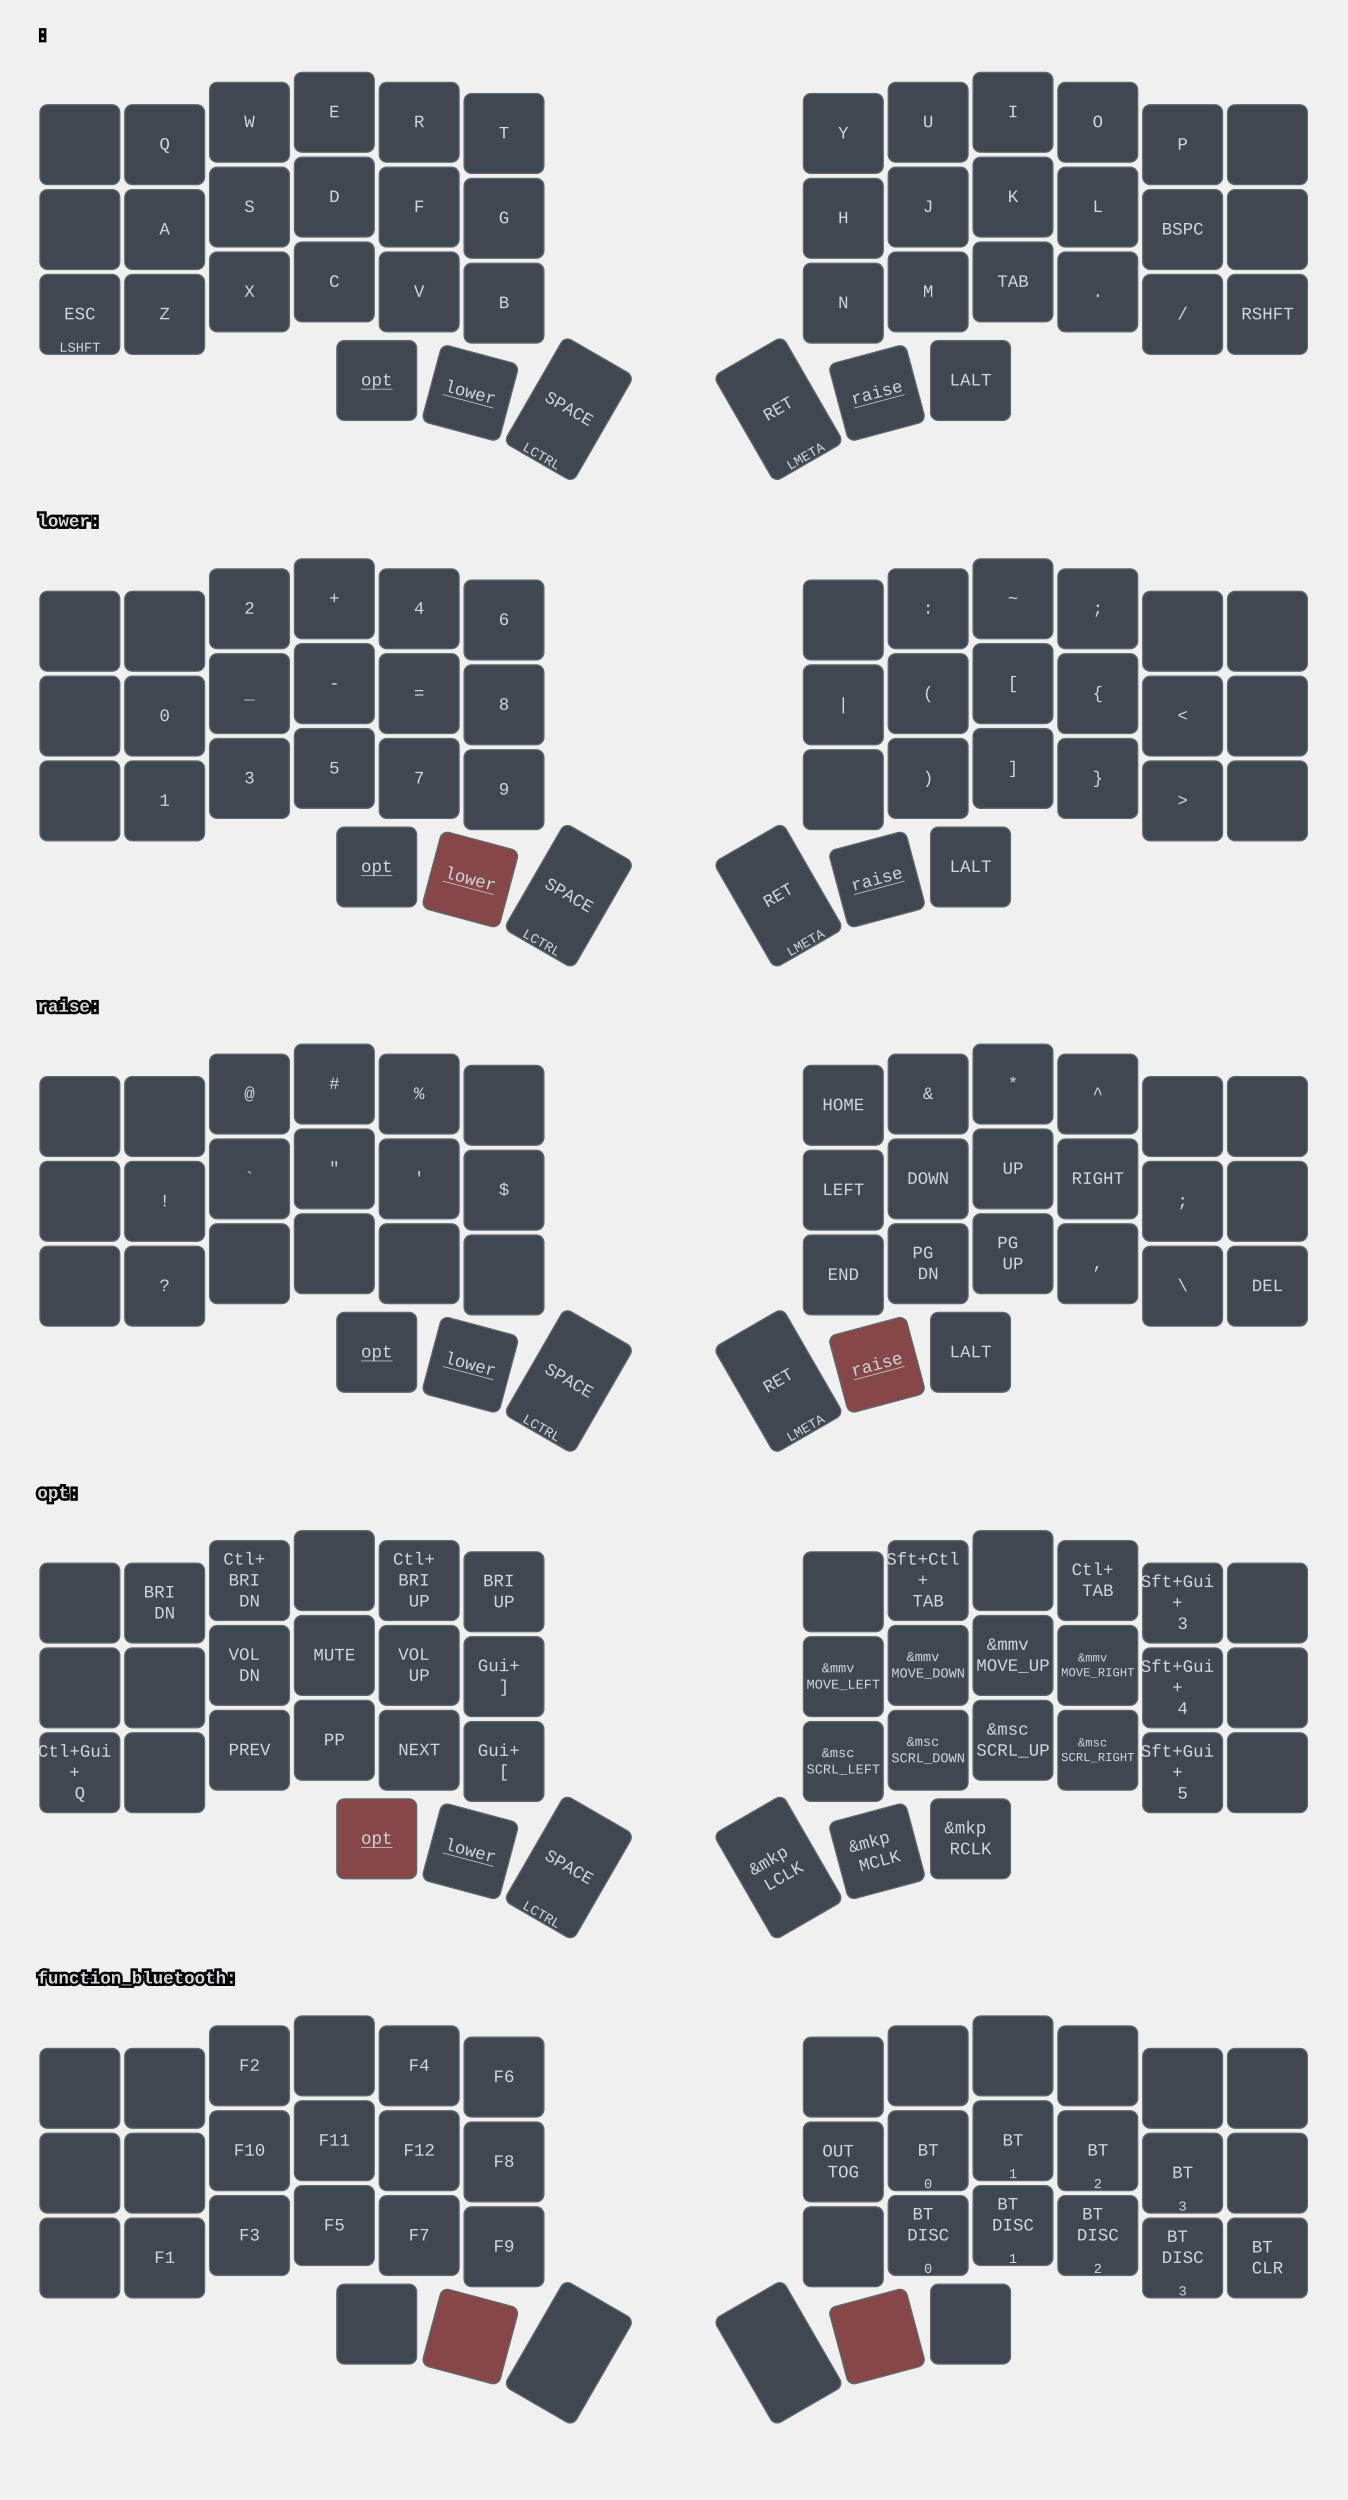
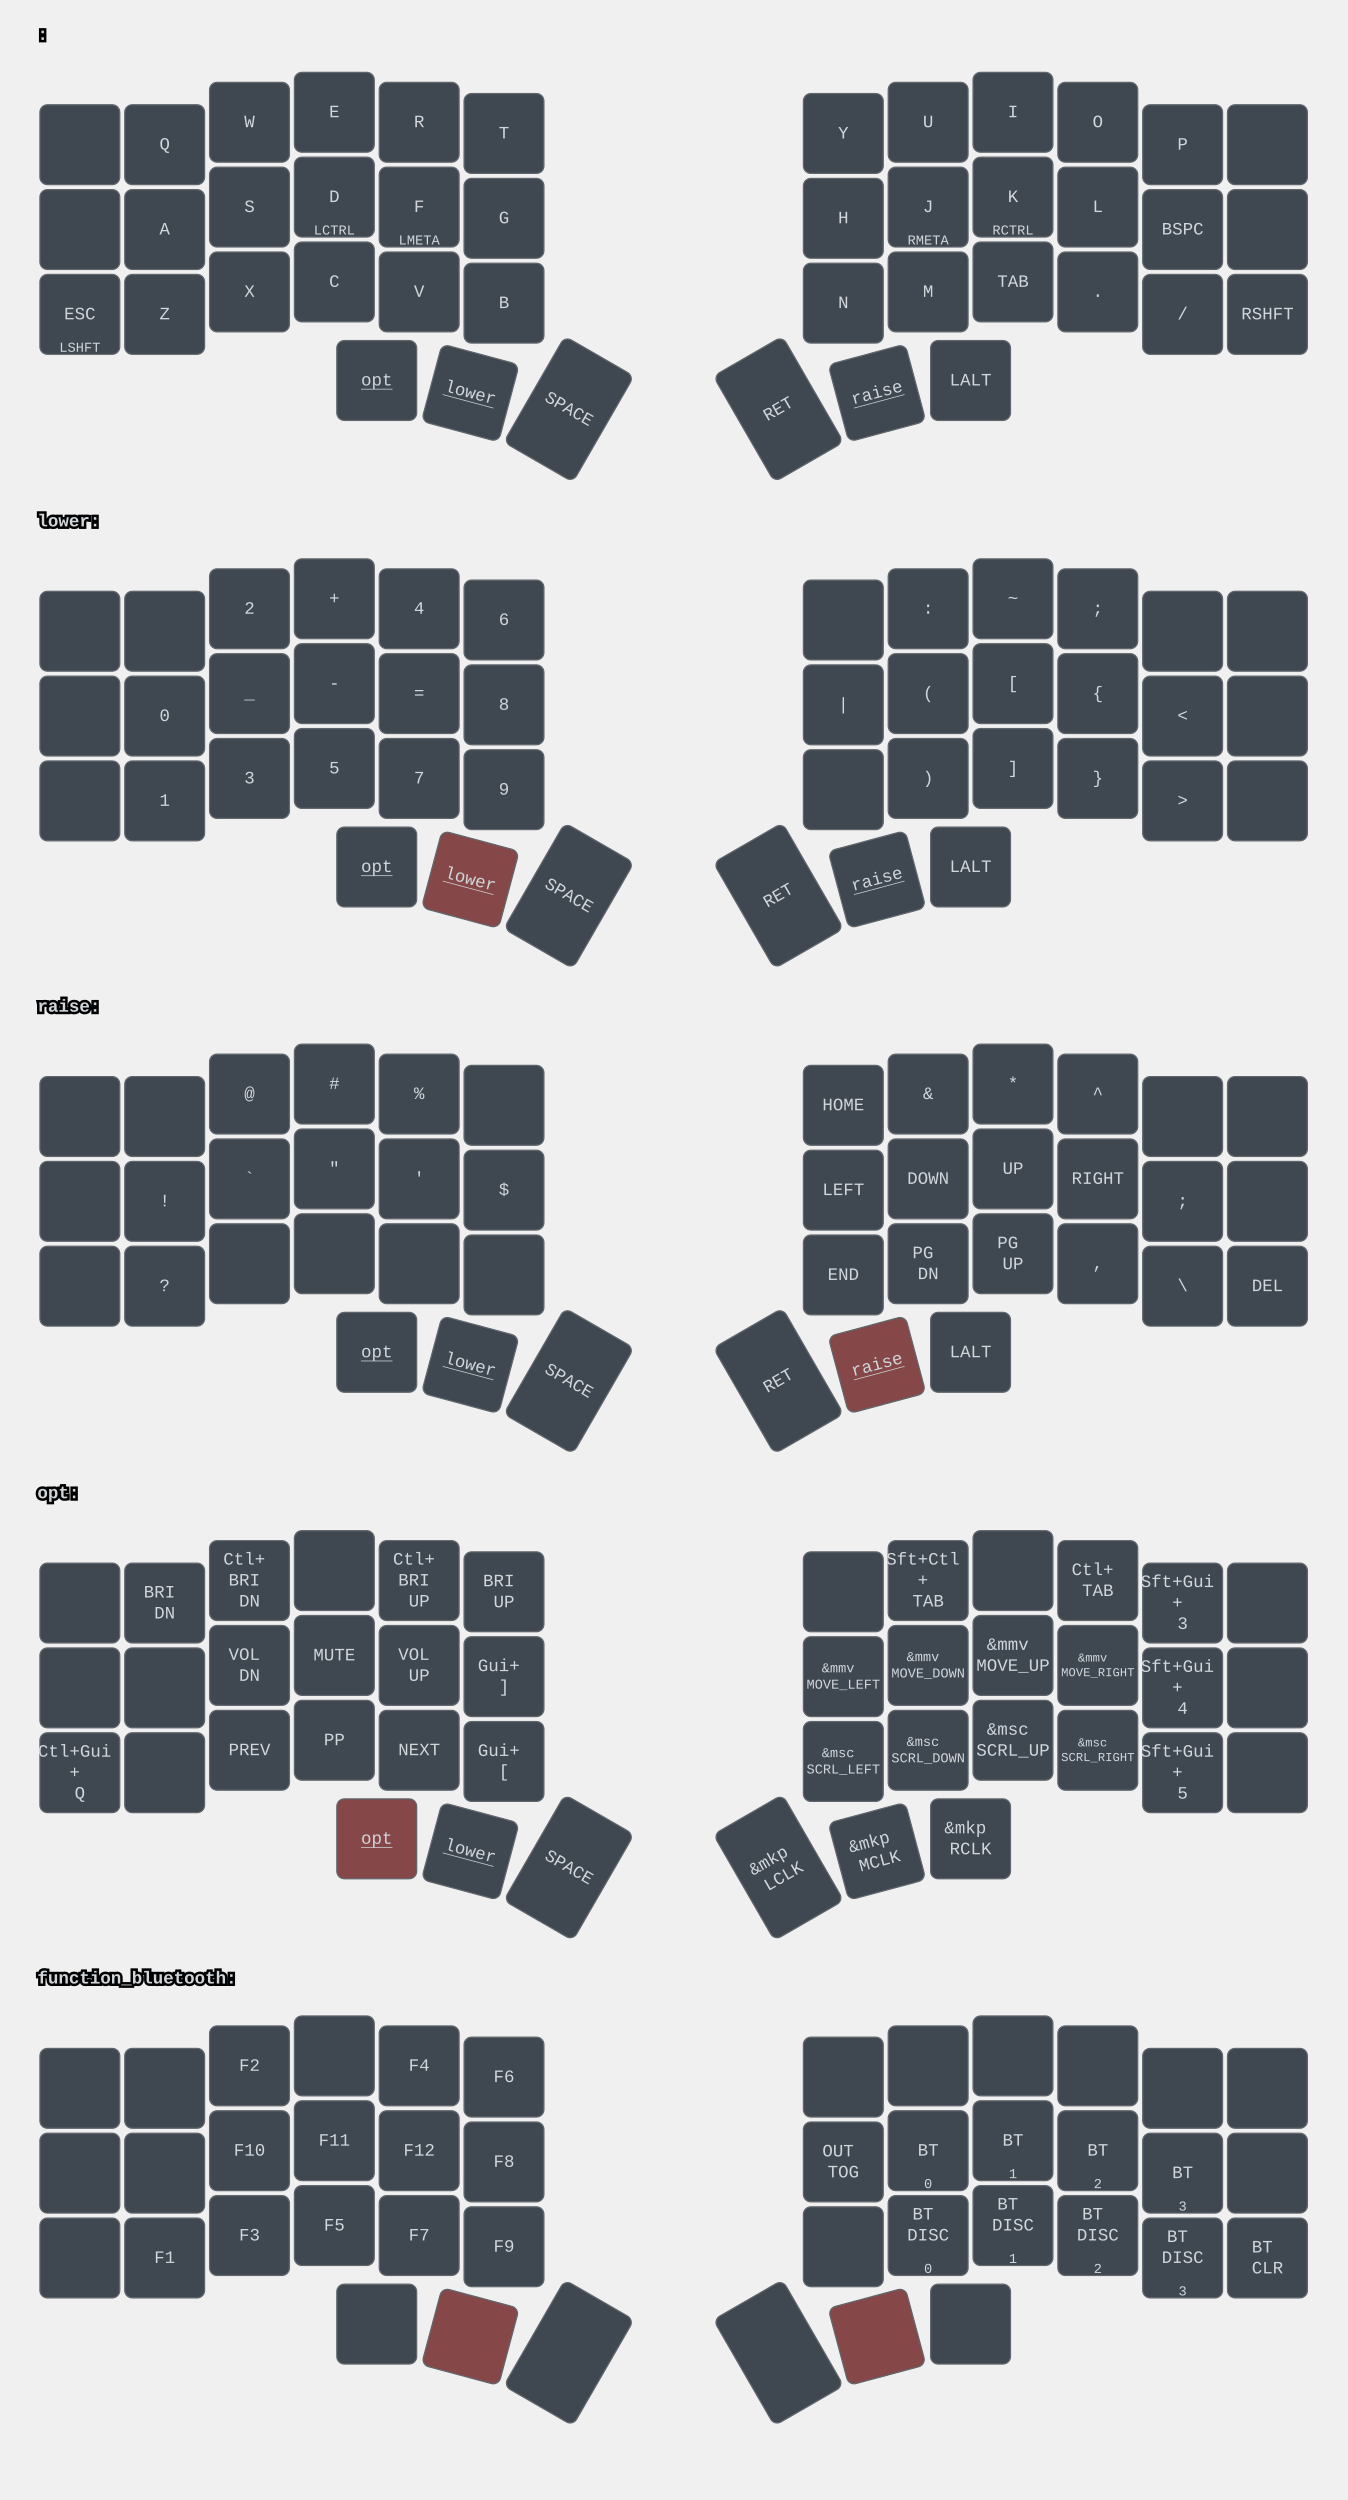
<svg xmlns="http://www.w3.org/2000/svg" width="1080" height="2004" viewBox="0 0 1080 2004" class="keymap">
  <style>/* inherit to force styles through use tags */
svg path {
    fill: inherit;
}

/* font and background color specifications */
svg.keymap {
    font-family: SFMono-Regular,Consolas,Liberation Mono,Menlo,monospace;
    font-size: 14px;
    font-kerning: normal;
    text-rendering: optimizeLegibility;
    fill: #24292e;
}

/* default key styling */
rect.key {
    fill: #f6f8fa;
}

rect.key, rect.combo {
    stroke: #c9cccf;
    stroke-width: 1;
}

/* default key side styling, only used is draw_key_sides is set */
rect.side {
    filter: brightness(90%);
}

/* color accent for combo boxes */
rect.combo, rect.combo-separate {
    fill: #cdf;
}

/* color accent for held keys */
rect.held, rect.combo.held {
    fill: #fdd;
}

/* color accent for ghost (optional) keys */
rect.ghost, rect.combo.ghost {
    stroke-dasharray: 4, 4;
    stroke-width: 2;
}

text {
    text-anchor: middle;
    dominant-baseline: middle;
}

/* styling for layer labels */
text.label {
    font-weight: bold;
    text-anchor: start;
    stroke: white;
    stroke-width: 4;
    paint-order: stroke;
}

/* styling for optional footer */
text.footer {
    text-anchor: end;
    dominant-baseline: auto;
    stroke: white;
    stroke-width: 4;
    paint-order: stroke;
}

/* styling for combo tap, and key non-tap label text */
text.combo, text.hold, text.shifted, text.left, text.right {
    font-size: 11px;
}

text.hold {
    text-anchor: middle;
    dominant-baseline: auto;
}

text.shifted {
    text-anchor: middle;
    dominant-baseline: hanging;
}

text.left {
    text-anchor: start;
}

text.right {
    text-anchor: end;
}

text.layer-activator {
    text-decoration: underline;
}

/* styling for hold/shifted label text in combo box */
text.combo.hold, text.combo.shifted, text.combo.left, text.combo.right {
    font-size: 8px;
}

/* lighter symbol for transparent keys */
text.trans {
    fill: #7b7e81;
}

/* styling for combo dendrons */
path.combo {
    stroke-width: 1;
    stroke: gray;
    fill: none;
}

/* Start Tabler Icons Cleanup */
/* cannot use height/width with glyphs */
.icon-tabler &gt; path {
    fill: inherit;
    stroke: inherit;
    stroke-width: 2;
}
/* hide tabler's default box */
.icon-tabler &gt; path[stroke="none"][fill="none"] {
    visibility: hidden;
}
/* End Tabler Icons Cleanup */

svg.keymap { fill: #d1d6db; }
rect.key { fill: #3f4750; }
rect.key, rect.combo { stroke: #60666c; }
rect.combo, rect.combo-separate { fill: #1f3d7a; }
rect.held, rect.combo.held { fill: #854747; }
text.label, text.footer { stroke: black; }
text.trans { fill: #7e8184; }
path.combo { stroke: #7f7f7f; }
</style>
  <g transform="translate(30, 0)" class="layer- ">
    <text x="0" y="28" class="label" id="x_x"> :</text>
    <g transform="translate(0, 56)">
      <g transform="translate(34, 60)" class="key keypos-0">
        <rect rx="6" ry="6" x="-32" y="-32" width="64" height="64" class="key" />
      </g>
      <g transform="translate(102, 60)" class="key keypos-1">
        <rect rx="6" ry="6" x="-32" y="-32" width="64" height="64" class="key" />
        <text x="0" y="0" class="key tap">Q</text>
      </g>
      <g transform="translate(170, 42)" class="key keypos-2">
        <rect rx="6" ry="6" x="-32" y="-32" width="64" height="64" class="key" />
        <text x="0" y="0" class="key tap">W</text>
      </g>
      <g transform="translate(238, 34)" class="key keypos-3">
        <rect rx="6" ry="6" x="-32" y="-32" width="64" height="64" class="key" />
        <text x="0" y="0" class="key tap">E</text>
      </g>
      <g transform="translate(306, 42)" class="key keypos-4">
        <rect rx="6" ry="6" x="-32" y="-32" width="64" height="64" class="key" />
        <text x="0" y="0" class="key tap">R</text>
      </g>
      <g transform="translate(374, 51)" class="key keypos-5">
        <rect rx="6" ry="6" x="-32" y="-32" width="64" height="64" class="key" />
        <text x="0" y="0" class="key tap">T</text>
      </g>
      <g transform="translate(646, 51)" class="key keypos-6">
        <rect rx="6" ry="6" x="-32" y="-32" width="64" height="64" class="key" />
        <text x="0" y="0" class="key tap">Y</text>
      </g>
      <g transform="translate(714, 42)" class="key keypos-7">
        <rect rx="6" ry="6" x="-32" y="-32" width="64" height="64" class="key" />
        <text x="0" y="0" class="key tap">U</text>
      </g>
      <g transform="translate(782, 34)" class="key keypos-8">
        <rect rx="6" ry="6" x="-32" y="-32" width="64" height="64" class="key" />
        <text x="0" y="0" class="key tap">I</text>
      </g>
      <g transform="translate(850, 42)" class="key keypos-9">
        <rect rx="6" ry="6" x="-32" y="-32" width="64" height="64" class="key" />
        <text x="0" y="0" class="key tap">O</text>
      </g>
      <g transform="translate(918, 60)" class="key keypos-10">
        <rect rx="6" ry="6" x="-32" y="-32" width="64" height="64" class="key" />
        <text x="0" y="0" class="key tap">P</text>
      </g>
      <g transform="translate(986, 60)" class="key keypos-11">
        <rect rx="6" ry="6" x="-32" y="-32" width="64" height="64" class="key" />
      </g>
      <g transform="translate(34, 128)" class="key keypos-12">
        <rect rx="6" ry="6" x="-32" y="-32" width="64" height="64" class="key" />
      </g>
      <g transform="translate(102, 128)" class="key keypos-13">
        <rect rx="6" ry="6" x="-32" y="-32" width="64" height="64" class="key" />
        <text x="0" y="0" class="key tap">A</text>
      </g>
      <g transform="translate(170, 110)" class="key keypos-14">
        <rect rx="6" ry="6" x="-32" y="-32" width="64" height="64" class="key" />
        <text x="0" y="0" class="key tap">S</text>
      </g>
      <g transform="translate(238, 102)" class="key keypos-15">
        <rect rx="6" ry="6" x="-32" y="-32" width="64" height="64" class="key" />
        <text x="0" y="0" class="key tap">D</text>
+         <text x="0" y="30" class="key hold">LCTRL</text>
      </g>
      <g transform="translate(306, 110)" class="key keypos-16">
        <rect rx="6" ry="6" x="-32" y="-32" width="64" height="64" class="key" />
        <text x="0" y="0" class="key tap">F</text>
+         <text x="0" y="30" class="key hold">LMETA</text>
      </g>
      <g transform="translate(374, 119)" class="key keypos-17">
        <rect rx="6" ry="6" x="-32" y="-32" width="64" height="64" class="key" />
        <text x="0" y="0" class="key tap">G</text>
      </g>
      <g transform="translate(646, 119)" class="key keypos-18">
        <rect rx="6" ry="6" x="-32" y="-32" width="64" height="64" class="key" />
        <text x="0" y="0" class="key tap">H</text>
      </g>
      <g transform="translate(714, 110)" class="key keypos-19">
        <rect rx="6" ry="6" x="-32" y="-32" width="64" height="64" class="key" />
        <text x="0" y="0" class="key tap">J</text>
+         <text x="0" y="30" class="key hold">RMETA</text>
      </g>
      <g transform="translate(782, 102)" class="key keypos-20">
        <rect rx="6" ry="6" x="-32" y="-32" width="64" height="64" class="key" />
        <text x="0" y="0" class="key tap">K</text>
+         <text x="0" y="30" class="key hold">RCTRL</text>
      </g>
      <g transform="translate(850, 110)" class="key keypos-21">
        <rect rx="6" ry="6" x="-32" y="-32" width="64" height="64" class="key" />
        <text x="0" y="0" class="key tap">L</text>
      </g>
      <g transform="translate(918, 128)" class="key keypos-22">
        <rect rx="6" ry="6" x="-32" y="-32" width="64" height="64" class="key" />
        <text x="0" y="0" class="key tap">BSPC</text>
      </g>
      <g transform="translate(986, 128)" class="key keypos-23">
        <rect rx="6" ry="6" x="-32" y="-32" width="64" height="64" class="key" />
      </g>
      <g transform="translate(34, 196)" class="key keypos-24">
        <rect rx="6" ry="6" x="-32" y="-32" width="64" height="64" class="key" />
        <text x="0" y="0" class="key tap">ESC</text>
        <text x="0" y="30" class="key hold">LSHFT</text>
      </g>
      <g transform="translate(102, 196)" class="key keypos-25">
        <rect rx="6" ry="6" x="-32" y="-32" width="64" height="64" class="key" />
        <text x="0" y="0" class="key tap">Z</text>
      </g>
      <g transform="translate(170, 178)" class="key keypos-26">
        <rect rx="6" ry="6" x="-32" y="-32" width="64" height="64" class="key" />
        <text x="0" y="0" class="key tap">X</text>
      </g>
      <g transform="translate(238, 170)" class="key keypos-27">
        <rect rx="6" ry="6" x="-32" y="-32" width="64" height="64" class="key" />
        <text x="0" y="0" class="key tap">C</text>
      </g>
      <g transform="translate(306, 178)" class="key keypos-28">
        <rect rx="6" ry="6" x="-32" y="-32" width="64" height="64" class="key" />
        <text x="0" y="0" class="key tap">V</text>
      </g>
      <g transform="translate(374, 187)" class="key keypos-29">
        <rect rx="6" ry="6" x="-32" y="-32" width="64" height="64" class="key" />
        <text x="0" y="0" class="key tap">B</text>
      </g>
      <g transform="translate(646, 187)" class="key keypos-30">
        <rect rx="6" ry="6" x="-32" y="-32" width="64" height="64" class="key" />
        <text x="0" y="0" class="key tap">N</text>
      </g>
      <g transform="translate(714, 178)" class="key keypos-31">
        <rect rx="6" ry="6" x="-32" y="-32" width="64" height="64" class="key" />
        <text x="0" y="0" class="key tap">M</text>
      </g>
      <g transform="translate(782, 170)" class="key keypos-32">
        <rect rx="6" ry="6" x="-32" y="-32" width="64" height="64" class="key" />
        <text x="0" y="0" class="key tap">TAB</text>
      </g>
      <g transform="translate(850, 178)" class="key keypos-33">
        <rect rx="6" ry="6" x="-32" y="-32" width="64" height="64" class="key" />
        <text x="0" y="0" class="key tap">.</text>
      </g>
      <g transform="translate(918, 196)" class="key keypos-34">
        <rect rx="6" ry="6" x="-32" y="-32" width="64" height="64" class="key" />
        <text x="0" y="0" class="key tap">/</text>
      </g>
      <g transform="translate(986, 196)" class="key keypos-35">
        <rect rx="6" ry="6" x="-32" y="-32" width="64" height="64" class="key" />
        <text x="0" y="0" class="key tap">RSHFT</text>
      </g>
      <g transform="translate(272, 249)" class="key keypos-36">
        <rect rx="6" ry="6" x="-32" y="-32" width="64" height="64" class="key" />
        <a href="#opt">
          <text x="0" y="0" class="key tap layer-activator">opt</text>
        </a>
      </g>
      <g transform="translate(347, 259) rotate(15.0)" class="key keypos-37">
        <rect rx="6" ry="6" x="-32" y="-32" width="64" height="64" class="key" />
        <a href="#lower">
          <text x="0" y="0" class="key tap layer-activator">lower</text>
        </a>
      </g>
      <g transform="translate(426, 272) rotate(30.0)" class="key keypos-38">
        <rect rx="6" ry="6" x="-32" y="-49" width="64" height="98" class="key" />
        <text x="0" y="0" class="key tap">SPACE</text>
-         <text x="0" y="47" class="key hold">LCTRL</text>
      </g>
      <g transform="translate(594, 272) rotate(-30.0)" class="key keypos-39">
        <rect rx="6" ry="6" x="-32" y="-49" width="64" height="98" class="key" />
        <text x="0" y="0" class="key tap">RET</text>
-         <text x="0" y="47" class="key hold">LMETA</text>
      </g>
      <g transform="translate(673, 259) rotate(-15.0)" class="key keypos-40">
        <rect rx="6" ry="6" x="-32" y="-32" width="64" height="64" class="key" />
        <a href="#raise">
          <text x="0" y="0" class="key tap layer-activator">raise</text>
        </a>
      </g>
      <g transform="translate(748, 249)" class="key keypos-41">
        <rect rx="6" ry="6" x="-32" y="-32" width="64" height="64" class="key" />
        <text x="0" y="0" class="key tap">LALT</text>
      </g>
    </g>
  </g>
  <g transform="translate(30, 390)" class="layer-lower">
    <text x="0" y="28" class="label" id="lower">lower:</text>
    <g transform="translate(0, 56)">
      <g transform="translate(34, 60)" class="key keypos-0">
        <rect rx="6" ry="6" x="-32" y="-32" width="64" height="64" class="key" />
      </g>
      <g transform="translate(102, 60)" class="key keypos-1">
        <rect rx="6" ry="6" x="-32" y="-32" width="64" height="64" class="key" />
      </g>
      <g transform="translate(170, 42)" class="key keypos-2">
        <rect rx="6" ry="6" x="-32" y="-32" width="64" height="64" class="key" />
        <text x="0" y="0" class="key tap">2</text>
      </g>
      <g transform="translate(238, 34)" class="key keypos-3">
        <rect rx="6" ry="6" x="-32" y="-32" width="64" height="64" class="key" />
        <text x="0" y="0" class="key tap">+</text>
      </g>
      <g transform="translate(306, 42)" class="key keypos-4">
        <rect rx="6" ry="6" x="-32" y="-32" width="64" height="64" class="key" />
        <text x="0" y="0" class="key tap">4</text>
      </g>
      <g transform="translate(374, 51)" class="key keypos-5">
        <rect rx="6" ry="6" x="-32" y="-32" width="64" height="64" class="key" />
        <text x="0" y="0" class="key tap">6</text>
      </g>
      <g transform="translate(646, 51)" class="key keypos-6">
        <rect rx="6" ry="6" x="-32" y="-32" width="64" height="64" class="key" />
      </g>
      <g transform="translate(714, 42)" class="key keypos-7">
        <rect rx="6" ry="6" x="-32" y="-32" width="64" height="64" class="key" />
        <text x="0" y="0" class="key tap">:</text>
      </g>
      <g transform="translate(782, 34)" class="key keypos-8">
        <rect rx="6" ry="6" x="-32" y="-32" width="64" height="64" class="key" />
        <text x="0" y="0" class="key tap">~</text>
      </g>
      <g transform="translate(850, 42)" class="key keypos-9">
        <rect rx="6" ry="6" x="-32" y="-32" width="64" height="64" class="key" />
        <text x="0" y="0" class="key tap">;</text>
      </g>
      <g transform="translate(918, 60)" class="key keypos-10">
        <rect rx="6" ry="6" x="-32" y="-32" width="64" height="64" class="key" />
      </g>
      <g transform="translate(986, 60)" class="key keypos-11">
        <rect rx="6" ry="6" x="-32" y="-32" width="64" height="64" class="key" />
      </g>
      <g transform="translate(34, 128)" class="key keypos-12">
        <rect rx="6" ry="6" x="-32" y="-32" width="64" height="64" class="key" />
      </g>
      <g transform="translate(102, 128)" class="key keypos-13">
        <rect rx="6" ry="6" x="-32" y="-32" width="64" height="64" class="key" />
        <text x="0" y="0" class="key tap">0</text>
      </g>
      <g transform="translate(170, 110)" class="key keypos-14">
        <rect rx="6" ry="6" x="-32" y="-32" width="64" height="64" class="key" />
        <text x="0" y="0" class="key tap">_</text>
      </g>
      <g transform="translate(238, 102)" class="key keypos-15">
        <rect rx="6" ry="6" x="-32" y="-32" width="64" height="64" class="key" />
        <text x="0" y="0" class="key tap">-</text>
      </g>
      <g transform="translate(306, 110)" class="key keypos-16">
        <rect rx="6" ry="6" x="-32" y="-32" width="64" height="64" class="key" />
        <text x="0" y="0" class="key tap">=</text>
      </g>
      <g transform="translate(374, 119)" class="key keypos-17">
        <rect rx="6" ry="6" x="-32" y="-32" width="64" height="64" class="key" />
        <text x="0" y="0" class="key tap">8</text>
      </g>
      <g transform="translate(646, 119)" class="key keypos-18">
        <rect rx="6" ry="6" x="-32" y="-32" width="64" height="64" class="key" />
        <text x="0" y="0" class="key tap">|</text>
      </g>
      <g transform="translate(714, 110)" class="key keypos-19">
        <rect rx="6" ry="6" x="-32" y="-32" width="64" height="64" class="key" />
        <text x="0" y="0" class="key tap">(</text>
      </g>
      <g transform="translate(782, 102)" class="key keypos-20">
        <rect rx="6" ry="6" x="-32" y="-32" width="64" height="64" class="key" />
        <text x="0" y="0" class="key tap">[</text>
      </g>
      <g transform="translate(850, 110)" class="key keypos-21">
        <rect rx="6" ry="6" x="-32" y="-32" width="64" height="64" class="key" />
        <text x="0" y="0" class="key tap">{</text>
      </g>
      <g transform="translate(918, 128)" class="key keypos-22">
        <rect rx="6" ry="6" x="-32" y="-32" width="64" height="64" class="key" />
        <text x="0" y="0" class="key tap">&lt;</text>
      </g>
      <g transform="translate(986, 128)" class="key keypos-23">
        <rect rx="6" ry="6" x="-32" y="-32" width="64" height="64" class="key" />
      </g>
      <g transform="translate(34, 196)" class="key keypos-24">
        <rect rx="6" ry="6" x="-32" y="-32" width="64" height="64" class="key" />
      </g>
      <g transform="translate(102, 196)" class="key keypos-25">
        <rect rx="6" ry="6" x="-32" y="-32" width="64" height="64" class="key" />
        <text x="0" y="0" class="key tap">1</text>
      </g>
      <g transform="translate(170, 178)" class="key keypos-26">
        <rect rx="6" ry="6" x="-32" y="-32" width="64" height="64" class="key" />
        <text x="0" y="0" class="key tap">3</text>
      </g>
      <g transform="translate(238, 170)" class="key keypos-27">
        <rect rx="6" ry="6" x="-32" y="-32" width="64" height="64" class="key" />
        <text x="0" y="0" class="key tap">5</text>
      </g>
      <g transform="translate(306, 178)" class="key keypos-28">
        <rect rx="6" ry="6" x="-32" y="-32" width="64" height="64" class="key" />
        <text x="0" y="0" class="key tap">7</text>
      </g>
      <g transform="translate(374, 187)" class="key keypos-29">
        <rect rx="6" ry="6" x="-32" y="-32" width="64" height="64" class="key" />
        <text x="0" y="0" class="key tap">9</text>
      </g>
      <g transform="translate(646, 187)" class="key keypos-30">
        <rect rx="6" ry="6" x="-32" y="-32" width="64" height="64" class="key" />
      </g>
      <g transform="translate(714, 178)" class="key keypos-31">
        <rect rx="6" ry="6" x="-32" y="-32" width="64" height="64" class="key" />
        <text x="0" y="0" class="key tap">)</text>
      </g>
      <g transform="translate(782, 170)" class="key keypos-32">
        <rect rx="6" ry="6" x="-32" y="-32" width="64" height="64" class="key" />
        <text x="0" y="0" class="key tap">]</text>
      </g>
      <g transform="translate(850, 178)" class="key keypos-33">
        <rect rx="6" ry="6" x="-32" y="-32" width="64" height="64" class="key" />
        <text x="0" y="0" class="key tap">}</text>
      </g>
      <g transform="translate(918, 196)" class="key keypos-34">
        <rect rx="6" ry="6" x="-32" y="-32" width="64" height="64" class="key" />
        <text x="0" y="0" class="key tap">&gt;</text>
      </g>
      <g transform="translate(986, 196)" class="key keypos-35">
        <rect rx="6" ry="6" x="-32" y="-32" width="64" height="64" class="key" />
      </g>
      <g transform="translate(272, 249)" class="key keypos-36">
        <rect rx="6" ry="6" x="-32" y="-32" width="64" height="64" class="key" />
        <a href="#opt">
          <text x="0" y="0" class="key tap layer-activator">opt</text>
        </a>
      </g>
      <g transform="translate(347, 259) rotate(15.0)" class="key held keypos-37">
        <rect rx="6" ry="6" x="-32" y="-32" width="64" height="64" class="key held" />
        <a href="#lower">
          <text x="0" y="0" class="key held tap layer-activator">lower</text>
        </a>
      </g>
      <g transform="translate(426, 272) rotate(30.0)" class="key keypos-38">
        <rect rx="6" ry="6" x="-32" y="-49" width="64" height="98" class="key" />
        <text x="0" y="0" class="key tap">SPACE</text>
-         <text x="0" y="47" class="key hold">LCTRL</text>
      </g>
      <g transform="translate(594, 272) rotate(-30.0)" class="key keypos-39">
        <rect rx="6" ry="6" x="-32" y="-49" width="64" height="98" class="key" />
        <text x="0" y="0" class="key tap">RET</text>
-         <text x="0" y="47" class="key hold">LMETA</text>
      </g>
      <g transform="translate(673, 259) rotate(-15.0)" class="key keypos-40">
        <rect rx="6" ry="6" x="-32" y="-32" width="64" height="64" class="key" />
        <a href="#raise">
          <text x="0" y="0" class="key tap layer-activator">raise</text>
        </a>
      </g>
      <g transform="translate(748, 249)" class="key keypos-41">
        <rect rx="6" ry="6" x="-32" y="-32" width="64" height="64" class="key" />
        <text x="0" y="0" class="key tap">LALT</text>
      </g>
    </g>
  </g>
  <g transform="translate(30, 779)" class="layer-raise">
    <text x="0" y="28" class="label" id="raise">raise:</text>
    <g transform="translate(0, 56)">
      <g transform="translate(34, 60)" class="key keypos-0">
        <rect rx="6" ry="6" x="-32" y="-32" width="64" height="64" class="key" />
      </g>
      <g transform="translate(102, 60)" class="key keypos-1">
        <rect rx="6" ry="6" x="-32" y="-32" width="64" height="64" class="key" />
      </g>
      <g transform="translate(170, 42)" class="key keypos-2">
        <rect rx="6" ry="6" x="-32" y="-32" width="64" height="64" class="key" />
        <text x="0" y="0" class="key tap">@</text>
      </g>
      <g transform="translate(238, 34)" class="key keypos-3">
        <rect rx="6" ry="6" x="-32" y="-32" width="64" height="64" class="key" />
        <text x="0" y="0" class="key tap">#</text>
      </g>
      <g transform="translate(306, 42)" class="key keypos-4">
        <rect rx="6" ry="6" x="-32" y="-32" width="64" height="64" class="key" />
        <text x="0" y="0" class="key tap">%</text>
      </g>
      <g transform="translate(374, 51)" class="key keypos-5">
        <rect rx="6" ry="6" x="-32" y="-32" width="64" height="64" class="key" />
      </g>
      <g transform="translate(646, 51)" class="key keypos-6">
        <rect rx="6" ry="6" x="-32" y="-32" width="64" height="64" class="key" />
        <text x="0" y="0" class="key tap">HOME</text>
      </g>
      <g transform="translate(714, 42)" class="key keypos-7">
        <rect rx="6" ry="6" x="-32" y="-32" width="64" height="64" class="key" />
        <text x="0" y="0" class="key tap">&amp;</text>
      </g>
      <g transform="translate(782, 34)" class="key keypos-8">
        <rect rx="6" ry="6" x="-32" y="-32" width="64" height="64" class="key" />
        <text x="0" y="0" class="key tap">*</text>
      </g>
      <g transform="translate(850, 42)" class="key keypos-9">
        <rect rx="6" ry="6" x="-32" y="-32" width="64" height="64" class="key" />
        <text x="0" y="0" class="key tap">^</text>
      </g>
      <g transform="translate(918, 60)" class="key keypos-10">
        <rect rx="6" ry="6" x="-32" y="-32" width="64" height="64" class="key" />
      </g>
      <g transform="translate(986, 60)" class="key keypos-11">
        <rect rx="6" ry="6" x="-32" y="-32" width="64" height="64" class="key" />
      </g>
      <g transform="translate(34, 128)" class="key keypos-12">
        <rect rx="6" ry="6" x="-32" y="-32" width="64" height="64" class="key" />
      </g>
      <g transform="translate(102, 128)" class="key keypos-13">
        <rect rx="6" ry="6" x="-32" y="-32" width="64" height="64" class="key" />
        <text x="0" y="0" class="key tap">!</text>
      </g>
      <g transform="translate(170, 110)" class="key keypos-14">
        <rect rx="6" ry="6" x="-32" y="-32" width="64" height="64" class="key" />
        <text x="0" y="0" class="key tap">`</text>
      </g>
      <g transform="translate(238, 102)" class="key keypos-15">
        <rect rx="6" ry="6" x="-32" y="-32" width="64" height="64" class="key" />
        <text x="0" y="0" class="key tap">"</text>
      </g>
      <g transform="translate(306, 110)" class="key keypos-16">
        <rect rx="6" ry="6" x="-32" y="-32" width="64" height="64" class="key" />
        <text x="0" y="0" class="key tap">'</text>
      </g>
      <g transform="translate(374, 119)" class="key keypos-17">
        <rect rx="6" ry="6" x="-32" y="-32" width="64" height="64" class="key" />
        <text x="0" y="0" class="key tap">$</text>
      </g>
      <g transform="translate(646, 119)" class="key keypos-18">
        <rect rx="6" ry="6" x="-32" y="-32" width="64" height="64" class="key" />
        <text x="0" y="0" class="key tap">LEFT</text>
      </g>
      <g transform="translate(714, 110)" class="key keypos-19">
        <rect rx="6" ry="6" x="-32" y="-32" width="64" height="64" class="key" />
        <text x="0" y="0" class="key tap">DOWN</text>
      </g>
      <g transform="translate(782, 102)" class="key keypos-20">
        <rect rx="6" ry="6" x="-32" y="-32" width="64" height="64" class="key" />
        <text x="0" y="0" class="key tap">UP</text>
      </g>
      <g transform="translate(850, 110)" class="key keypos-21">
        <rect rx="6" ry="6" x="-32" y="-32" width="64" height="64" class="key" />
        <text x="0" y="0" class="key tap">RIGHT</text>
      </g>
      <g transform="translate(918, 128)" class="key keypos-22">
        <rect rx="6" ry="6" x="-32" y="-32" width="64" height="64" class="key" />
        <text x="0" y="0" class="key tap">;</text>
      </g>
      <g transform="translate(986, 128)" class="key keypos-23">
        <rect rx="6" ry="6" x="-32" y="-32" width="64" height="64" class="key" />
      </g>
      <g transform="translate(34, 196)" class="key keypos-24">
        <rect rx="6" ry="6" x="-32" y="-32" width="64" height="64" class="key" />
      </g>
      <g transform="translate(102, 196)" class="key keypos-25">
        <rect rx="6" ry="6" x="-32" y="-32" width="64" height="64" class="key" />
        <text x="0" y="0" class="key tap">?</text>
      </g>
      <g transform="translate(170, 178)" class="key keypos-26">
        <rect rx="6" ry="6" x="-32" y="-32" width="64" height="64" class="key" />
      </g>
      <g transform="translate(238, 170)" class="key keypos-27">
        <rect rx="6" ry="6" x="-32" y="-32" width="64" height="64" class="key" />
      </g>
      <g transform="translate(306, 178)" class="key keypos-28">
        <rect rx="6" ry="6" x="-32" y="-32" width="64" height="64" class="key" />
      </g>
      <g transform="translate(374, 187)" class="key keypos-29">
        <rect rx="6" ry="6" x="-32" y="-32" width="64" height="64" class="key" />
      </g>
      <g transform="translate(646, 187)" class="key keypos-30">
        <rect rx="6" ry="6" x="-32" y="-32" width="64" height="64" class="key" />
        <text x="0" y="0" class="key tap">END</text>
      </g>
      <g transform="translate(714, 178)" class="key keypos-31">
        <rect rx="6" ry="6" x="-32" y="-32" width="64" height="64" class="key" />
        <text x="0" y="0" class="key tap">
          <tspan x="0" dy="-0.6em">PG</tspan>
          <tspan x="0" dy="1.2em">DN</tspan>
        </text>
      </g>
      <g transform="translate(782, 170)" class="key keypos-32">
        <rect rx="6" ry="6" x="-32" y="-32" width="64" height="64" class="key" />
        <text x="0" y="0" class="key tap">
          <tspan x="0" dy="-0.6em">PG</tspan>
          <tspan x="0" dy="1.2em">UP</tspan>
        </text>
      </g>
      <g transform="translate(850, 178)" class="key keypos-33">
        <rect rx="6" ry="6" x="-32" y="-32" width="64" height="64" class="key" />
        <text x="0" y="0" class="key tap">,</text>
      </g>
      <g transform="translate(918, 196)" class="key keypos-34">
        <rect rx="6" ry="6" x="-32" y="-32" width="64" height="64" class="key" />
        <text x="0" y="0" class="key tap">\</text>
      </g>
      <g transform="translate(986, 196)" class="key keypos-35">
        <rect rx="6" ry="6" x="-32" y="-32" width="64" height="64" class="key" />
        <text x="0" y="0" class="key tap">DEL</text>
      </g>
      <g transform="translate(272, 249)" class="key keypos-36">
        <rect rx="6" ry="6" x="-32" y="-32" width="64" height="64" class="key" />
        <a href="#opt">
          <text x="0" y="0" class="key tap layer-activator">opt</text>
        </a>
      </g>
      <g transform="translate(347, 259) rotate(15.0)" class="key keypos-37">
        <rect rx="6" ry="6" x="-32" y="-32" width="64" height="64" class="key" />
        <a href="#lower">
          <text x="0" y="0" class="key tap layer-activator">lower</text>
        </a>
      </g>
      <g transform="translate(426, 272) rotate(30.0)" class="key keypos-38">
        <rect rx="6" ry="6" x="-32" y="-49" width="64" height="98" class="key" />
        <text x="0" y="0" class="key tap">SPACE</text>
-         <text x="0" y="47" class="key hold">LCTRL</text>
      </g>
      <g transform="translate(594, 272) rotate(-30.0)" class="key keypos-39">
        <rect rx="6" ry="6" x="-32" y="-49" width="64" height="98" class="key" />
        <text x="0" y="0" class="key tap">RET</text>
-         <text x="0" y="47" class="key hold">LMETA</text>
      </g>
      <g transform="translate(673, 259) rotate(-15.0)" class="key held keypos-40">
        <rect rx="6" ry="6" x="-32" y="-32" width="64" height="64" class="key held" />
        <a href="#raise">
          <text x="0" y="0" class="key held tap layer-activator">raise</text>
        </a>
      </g>
      <g transform="translate(748, 249)" class="key keypos-41">
        <rect rx="6" ry="6" x="-32" y="-32" width="64" height="64" class="key" />
        <text x="0" y="0" class="key tap">LALT</text>
      </g>
    </g>
  </g>
  <g transform="translate(30, 1169)" class="layer-opt">
    <text x="0" y="28" class="label" id="opt">opt:</text>
    <g transform="translate(0, 56)">
      <g transform="translate(34, 60)" class="key keypos-0">
        <rect rx="6" ry="6" x="-32" y="-32" width="64" height="64" class="key" />
      </g>
      <g transform="translate(102, 60)" class="key keypos-1">
        <rect rx="6" ry="6" x="-32" y="-32" width="64" height="64" class="key" />
        <text x="0" y="0" class="key tap">
          <tspan x="0" dy="-0.6em">BRI</tspan>
          <tspan x="0" dy="1.2em">DN</tspan>
        </text>
      </g>
      <g transform="translate(170, 42)" class="key keypos-2">
        <rect rx="6" ry="6" x="-32" y="-32" width="64" height="64" class="key" />
        <text x="0" y="0" class="key tap">
          <tspan x="0" dy="-1.2em">Ctl+</tspan>
          <tspan x="0" dy="1.2em">BRI</tspan>
          <tspan x="0" dy="1.2em">DN</tspan>
        </text>
      </g>
      <g transform="translate(238, 34)" class="key keypos-3">
        <rect rx="6" ry="6" x="-32" y="-32" width="64" height="64" class="key" />
      </g>
      <g transform="translate(306, 42)" class="key keypos-4">
        <rect rx="6" ry="6" x="-32" y="-32" width="64" height="64" class="key" />
        <text x="0" y="0" class="key tap">
          <tspan x="0" dy="-1.2em">Ctl+</tspan>
          <tspan x="0" dy="1.2em">BRI</tspan>
          <tspan x="0" dy="1.2em">UP</tspan>
        </text>
      </g>
      <g transform="translate(374, 51)" class="key keypos-5">
        <rect rx="6" ry="6" x="-32" y="-32" width="64" height="64" class="key" />
        <text x="0" y="0" class="key tap">
          <tspan x="0" dy="-0.6em">BRI</tspan>
          <tspan x="0" dy="1.2em">UP</tspan>
        </text>
      </g>
      <g transform="translate(646, 51)" class="key keypos-6">
        <rect rx="6" ry="6" x="-32" y="-32" width="64" height="64" class="key" />
      </g>
      <g transform="translate(714, 42)" class="key keypos-7">
        <rect rx="6" ry="6" x="-32" y="-32" width="64" height="64" class="key" />
        <text x="0" y="0" class="key tap">
          <tspan x="0" dy="-1.2em">Sft+Ctl</tspan>
          <tspan x="0" dy="1.2em">+</tspan>
          <tspan x="0" dy="1.2em">TAB</tspan>
        </text>
      </g>
      <g transform="translate(782, 34)" class="key keypos-8">
        <rect rx="6" ry="6" x="-32" y="-32" width="64" height="64" class="key" />
      </g>
      <g transform="translate(850, 42)" class="key keypos-9">
        <rect rx="6" ry="6" x="-32" y="-32" width="64" height="64" class="key" />
        <text x="0" y="0" class="key tap">
          <tspan x="0" dy="-0.6em">Ctl+</tspan>
          <tspan x="0" dy="1.2em">TAB</tspan>
        </text>
      </g>
      <g transform="translate(918, 60)" class="key keypos-10">
        <rect rx="6" ry="6" x="-32" y="-32" width="64" height="64" class="key" />
        <text x="0" y="0" class="key tap">
          <tspan x="0" dy="-1.2em">Sft+Gui</tspan>
          <tspan x="0" dy="1.2em">+</tspan>
          <tspan x="0" dy="1.2em">3</tspan>
        </text>
      </g>
      <g transform="translate(986, 60)" class="key keypos-11">
        <rect rx="6" ry="6" x="-32" y="-32" width="64" height="64" class="key" />
      </g>
      <g transform="translate(34, 128)" class="key keypos-12">
        <rect rx="6" ry="6" x="-32" y="-32" width="64" height="64" class="key" />
      </g>
      <g transform="translate(102, 128)" class="key keypos-13">
        <rect rx="6" ry="6" x="-32" y="-32" width="64" height="64" class="key" />
      </g>
      <g transform="translate(170, 110)" class="key keypos-14">
        <rect rx="6" ry="6" x="-32" y="-32" width="64" height="64" class="key" />
        <text x="0" y="0" class="key tap">
          <tspan x="0" dy="-0.6em">VOL</tspan>
          <tspan x="0" dy="1.2em">DN</tspan>
        </text>
      </g>
      <g transform="translate(238, 102)" class="key keypos-15">
        <rect rx="6" ry="6" x="-32" y="-32" width="64" height="64" class="key" />
        <text x="0" y="0" class="key tap">MUTE</text>
      </g>
      <g transform="translate(306, 110)" class="key keypos-16">
        <rect rx="6" ry="6" x="-32" y="-32" width="64" height="64" class="key" />
        <text x="0" y="0" class="key tap">
          <tspan x="0" dy="-0.6em">VOL</tspan>
          <tspan x="0" dy="1.2em">UP</tspan>
        </text>
      </g>
      <g transform="translate(374, 119)" class="key keypos-17">
        <rect rx="6" ry="6" x="-32" y="-32" width="64" height="64" class="key" />
        <text x="0" y="0" class="key tap">
          <tspan x="0" dy="-0.6em">Gui+</tspan>
          <tspan x="0" dy="1.2em">]</tspan>
        </text>
      </g>
      <g transform="translate(646, 119)" class="key keypos-18">
        <rect rx="6" ry="6" x="-32" y="-32" width="64" height="64" class="key" />
        <text x="0" y="0" class="key tap">
          <tspan x="0" dy="-0.6em" style="font-size: 78%">&amp;mmv</tspan>
          <tspan x="0" dy="1.2em" style="font-size: 78%">MOVE_LEFT</tspan>
        </text>
      </g>
      <g transform="translate(714, 110)" class="key keypos-19">
        <rect rx="6" ry="6" x="-32" y="-32" width="64" height="64" class="key" />
        <text x="0" y="0" class="key tap">
          <tspan x="0" dy="-0.6em" style="font-size: 78%">&amp;mmv</tspan>
          <tspan x="0" dy="1.2em" style="font-size: 78%">MOVE_DOWN</tspan>
        </text>
      </g>
      <g transform="translate(782, 102)" class="key keypos-20">
        <rect rx="6" ry="6" x="-32" y="-32" width="64" height="64" class="key" />
        <text x="0" y="0" class="key tap">
          <tspan x="0" dy="-0.6em">&amp;mmv</tspan>
          <tspan x="0" dy="1.2em">MOVE_UP</tspan>
        </text>
      </g>
      <g transform="translate(850, 110)" class="key keypos-21">
        <rect rx="6" ry="6" x="-32" y="-32" width="64" height="64" class="key" />
        <text x="0" y="0" class="key tap">
          <tspan x="0" dy="-0.6em" style="font-size: 70%">&amp;mmv</tspan>
          <tspan x="0" dy="1.2em" style="font-size: 70%">MOVE_RIGHT</tspan>
        </text>
      </g>
      <g transform="translate(918, 128)" class="key keypos-22">
        <rect rx="6" ry="6" x="-32" y="-32" width="64" height="64" class="key" />
        <text x="0" y="0" class="key tap">
          <tspan x="0" dy="-1.2em">Sft+Gui</tspan>
          <tspan x="0" dy="1.2em">+</tspan>
          <tspan x="0" dy="1.2em">4</tspan>
        </text>
      </g>
      <g transform="translate(986, 128)" class="key keypos-23">
        <rect rx="6" ry="6" x="-32" y="-32" width="64" height="64" class="key" />
      </g>
      <g transform="translate(34, 196)" class="key keypos-24">
        <rect rx="6" ry="6" x="-32" y="-32" width="64" height="64" class="key" />
        <text x="0" y="0" class="key tap">
          <tspan x="0" dy="-1.2em">Ctl+Gui</tspan>
          <tspan x="0" dy="1.2em">+</tspan>
          <tspan x="0" dy="1.2em">Q</tspan>
        </text>
      </g>
      <g transform="translate(102, 196)" class="key keypos-25">
        <rect rx="6" ry="6" x="-32" y="-32" width="64" height="64" class="key" />
      </g>
      <g transform="translate(170, 178)" class="key keypos-26">
        <rect rx="6" ry="6" x="-32" y="-32" width="64" height="64" class="key" />
        <text x="0" y="0" class="key tap">PREV</text>
      </g>
      <g transform="translate(238, 170)" class="key keypos-27">
        <rect rx="6" ry="6" x="-32" y="-32" width="64" height="64" class="key" />
        <text x="0" y="0" class="key tap">PP</text>
      </g>
      <g transform="translate(306, 178)" class="key keypos-28">
        <rect rx="6" ry="6" x="-32" y="-32" width="64" height="64" class="key" />
        <text x="0" y="0" class="key tap">NEXT</text>
      </g>
      <g transform="translate(374, 187)" class="key keypos-29">
        <rect rx="6" ry="6" x="-32" y="-32" width="64" height="64" class="key" />
        <text x="0" y="0" class="key tap">
          <tspan x="0" dy="-0.6em">Gui+</tspan>
          <tspan x="0" dy="1.2em">[</tspan>
        </text>
      </g>
      <g transform="translate(646, 187)" class="key keypos-30">
        <rect rx="6" ry="6" x="-32" y="-32" width="64" height="64" class="key" />
        <text x="0" y="0" class="key tap">
          <tspan x="0" dy="-0.6em" style="font-size: 78%">&amp;msc</tspan>
          <tspan x="0" dy="1.2em" style="font-size: 78%">SCRL_LEFT</tspan>
        </text>
      </g>
      <g transform="translate(714, 178)" class="key keypos-31">
        <rect rx="6" ry="6" x="-32" y="-32" width="64" height="64" class="key" />
        <text x="0" y="0" class="key tap">
          <tspan x="0" dy="-0.6em" style="font-size: 78%">&amp;msc</tspan>
          <tspan x="0" dy="1.2em" style="font-size: 78%">SCRL_DOWN</tspan>
        </text>
      </g>
      <g transform="translate(782, 170)" class="key keypos-32">
        <rect rx="6" ry="6" x="-32" y="-32" width="64" height="64" class="key" />
        <text x="0" y="0" class="key tap">
          <tspan x="0" dy="-0.6em">&amp;msc</tspan>
          <tspan x="0" dy="1.2em">SCRL_UP</tspan>
        </text>
      </g>
      <g transform="translate(850, 178)" class="key keypos-33">
        <rect rx="6" ry="6" x="-32" y="-32" width="64" height="64" class="key" />
        <text x="0" y="0" class="key tap">
          <tspan x="0" dy="-0.6em" style="font-size: 70%">&amp;msc</tspan>
          <tspan x="0" dy="1.2em" style="font-size: 70%">SCRL_RIGHT</tspan>
        </text>
      </g>
      <g transform="translate(918, 196)" class="key keypos-34">
        <rect rx="6" ry="6" x="-32" y="-32" width="64" height="64" class="key" />
        <text x="0" y="0" class="key tap">
          <tspan x="0" dy="-1.2em">Sft+Gui</tspan>
          <tspan x="0" dy="1.2em">+</tspan>
          <tspan x="0" dy="1.2em">5</tspan>
        </text>
      </g>
      <g transform="translate(986, 196)" class="key keypos-35">
        <rect rx="6" ry="6" x="-32" y="-32" width="64" height="64" class="key" />
      </g>
      <g transform="translate(272, 249)" class="key held keypos-36">
        <rect rx="6" ry="6" x="-32" y="-32" width="64" height="64" class="key held" />
        <a href="#opt">
          <text x="0" y="0" class="key held tap layer-activator">opt</text>
        </a>
      </g>
      <g transform="translate(347, 259) rotate(15.0)" class="key keypos-37">
        <rect rx="6" ry="6" x="-32" y="-32" width="64" height="64" class="key" />
        <a href="#lower">
          <text x="0" y="0" class="key tap layer-activator">lower</text>
        </a>
      </g>
      <g transform="translate(426, 272) rotate(30.0)" class="key keypos-38">
        <rect rx="6" ry="6" x="-32" y="-49" width="64" height="98" class="key" />
        <text x="0" y="0" class="key tap">SPACE</text>
-         <text x="0" y="47" class="key hold">LCTRL</text>
      </g>
      <g transform="translate(594, 272) rotate(-30.0)" class="key keypos-39">
        <rect rx="6" ry="6" x="-32" y="-49" width="64" height="98" class="key" />
        <text x="0" y="0" class="key tap">
          <tspan x="0" dy="-0.6em">&amp;mkp</tspan>
          <tspan x="0" dy="1.2em">LCLK</tspan>
        </text>
      </g>
      <g transform="translate(673, 259) rotate(-15.0)" class="key keypos-40">
        <rect rx="6" ry="6" x="-32" y="-32" width="64" height="64" class="key" />
        <text x="0" y="0" class="key tap">
          <tspan x="0" dy="-0.6em">&amp;mkp</tspan>
          <tspan x="0" dy="1.2em">MCLK</tspan>
        </text>
      </g>
      <g transform="translate(748, 249)" class="key keypos-41">
        <rect rx="6" ry="6" x="-32" y="-32" width="64" height="64" class="key" />
        <text x="0" y="0" class="key tap">
          <tspan x="0" dy="-0.6em">&amp;mkp</tspan>
          <tspan x="0" dy="1.2em">RCLK</tspan>
        </text>
      </g>
    </g>
  </g>
  <g transform="translate(30, 1558)" class="layer-function_bluetooth">
    <text x="0" y="28" class="label" id="function_bluetooth">function_bluetooth:</text>
    <g transform="translate(0, 56)">
      <g transform="translate(34, 60)" class="key keypos-0">
        <rect rx="6" ry="6" x="-32" y="-32" width="64" height="64" class="key" />
      </g>
      <g transform="translate(102, 60)" class="key keypos-1">
        <rect rx="6" ry="6" x="-32" y="-32" width="64" height="64" class="key" />
      </g>
      <g transform="translate(170, 42)" class="key keypos-2">
        <rect rx="6" ry="6" x="-32" y="-32" width="64" height="64" class="key" />
        <text x="0" y="0" class="key tap">F2</text>
      </g>
      <g transform="translate(238, 34)" class="key keypos-3">
        <rect rx="6" ry="6" x="-32" y="-32" width="64" height="64" class="key" />
      </g>
      <g transform="translate(306, 42)" class="key keypos-4">
        <rect rx="6" ry="6" x="-32" y="-32" width="64" height="64" class="key" />
        <text x="0" y="0" class="key tap">F4</text>
      </g>
      <g transform="translate(374, 51)" class="key keypos-5">
        <rect rx="6" ry="6" x="-32" y="-32" width="64" height="64" class="key" />
        <text x="0" y="0" class="key tap">F6</text>
      </g>
      <g transform="translate(646, 51)" class="key keypos-6">
        <rect rx="6" ry="6" x="-32" y="-32" width="64" height="64" class="key" />
      </g>
      <g transform="translate(714, 42)" class="key keypos-7">
        <rect rx="6" ry="6" x="-32" y="-32" width="64" height="64" class="key" />
      </g>
      <g transform="translate(782, 34)" class="key keypos-8">
        <rect rx="6" ry="6" x="-32" y="-32" width="64" height="64" class="key" />
      </g>
      <g transform="translate(850, 42)" class="key keypos-9">
        <rect rx="6" ry="6" x="-32" y="-32" width="64" height="64" class="key" />
      </g>
      <g transform="translate(918, 60)" class="key keypos-10">
        <rect rx="6" ry="6" x="-32" y="-32" width="64" height="64" class="key" />
      </g>
      <g transform="translate(986, 60)" class="key keypos-11">
        <rect rx="6" ry="6" x="-32" y="-32" width="64" height="64" class="key" />
      </g>
      <g transform="translate(34, 128)" class="key keypos-12">
        <rect rx="6" ry="6" x="-32" y="-32" width="64" height="64" class="key" />
      </g>
      <g transform="translate(102, 128)" class="key keypos-13">
        <rect rx="6" ry="6" x="-32" y="-32" width="64" height="64" class="key" />
      </g>
      <g transform="translate(170, 110)" class="key keypos-14">
        <rect rx="6" ry="6" x="-32" y="-32" width="64" height="64" class="key" />
        <text x="0" y="0" class="key tap">F10</text>
      </g>
      <g transform="translate(238, 102)" class="key keypos-15">
        <rect rx="6" ry="6" x="-32" y="-32" width="64" height="64" class="key" />
        <text x="0" y="0" class="key tap">F11</text>
      </g>
      <g transform="translate(306, 110)" class="key keypos-16">
        <rect rx="6" ry="6" x="-32" y="-32" width="64" height="64" class="key" />
        <text x="0" y="0" class="key tap">F12</text>
      </g>
      <g transform="translate(374, 119)" class="key keypos-17">
        <rect rx="6" ry="6" x="-32" y="-32" width="64" height="64" class="key" />
        <text x="0" y="0" class="key tap">F8</text>
      </g>
      <g transform="translate(646, 119)" class="key keypos-18">
        <rect rx="6" ry="6" x="-32" y="-32" width="64" height="64" class="key" />
        <text x="0" y="0" class="key tap">
          <tspan x="0" dy="-0.6em">OUT</tspan>
          <tspan x="0" dy="1.2em">TOG</tspan>
        </text>
      </g>
      <g transform="translate(714, 110)" class="key keypos-19">
        <rect rx="6" ry="6" x="-32" y="-32" width="64" height="64" class="key" />
        <text x="0" y="0" class="key tap">BT</text>
        <text x="0" y="30" class="key hold">0</text>
      </g>
      <g transform="translate(782, 102)" class="key keypos-20">
        <rect rx="6" ry="6" x="-32" y="-32" width="64" height="64" class="key" />
        <text x="0" y="0" class="key tap">BT</text>
        <text x="0" y="30" class="key hold">1</text>
      </g>
      <g transform="translate(850, 110)" class="key keypos-21">
        <rect rx="6" ry="6" x="-32" y="-32" width="64" height="64" class="key" />
        <text x="0" y="0" class="key tap">BT</text>
        <text x="0" y="30" class="key hold">2</text>
      </g>
      <g transform="translate(918, 128)" class="key keypos-22">
        <rect rx="6" ry="6" x="-32" y="-32" width="64" height="64" class="key" />
        <text x="0" y="0" class="key tap">BT</text>
        <text x="0" y="30" class="key hold">3</text>
      </g>
      <g transform="translate(986, 128)" class="key keypos-23">
        <rect rx="6" ry="6" x="-32" y="-32" width="64" height="64" class="key" />
      </g>
      <g transform="translate(34, 196)" class="key keypos-24">
        <rect rx="6" ry="6" x="-32" y="-32" width="64" height="64" class="key" />
      </g>
      <g transform="translate(102, 196)" class="key keypos-25">
        <rect rx="6" ry="6" x="-32" y="-32" width="64" height="64" class="key" />
        <text x="0" y="0" class="key tap">F1</text>
      </g>
      <g transform="translate(170, 178)" class="key keypos-26">
        <rect rx="6" ry="6" x="-32" y="-32" width="64" height="64" class="key" />
        <text x="0" y="0" class="key tap">F3</text>
      </g>
      <g transform="translate(238, 170)" class="key keypos-27">
        <rect rx="6" ry="6" x="-32" y="-32" width="64" height="64" class="key" />
        <text x="0" y="0" class="key tap">F5</text>
      </g>
      <g transform="translate(306, 178)" class="key keypos-28">
        <rect rx="6" ry="6" x="-32" y="-32" width="64" height="64" class="key" />
        <text x="0" y="0" class="key tap">F7</text>
      </g>
      <g transform="translate(374, 187)" class="key keypos-29">
        <rect rx="6" ry="6" x="-32" y="-32" width="64" height="64" class="key" />
        <text x="0" y="0" class="key tap">F9</text>
      </g>
      <g transform="translate(646, 187)" class="key keypos-30">
        <rect rx="6" ry="6" x="-32" y="-32" width="64" height="64" class="key" />
      </g>
      <g transform="translate(714, 178)" class="key keypos-31">
        <rect rx="6" ry="6" x="-32" y="-32" width="64" height="64" class="key" />
        <text x="0" y="0" class="key tap">
          <tspan x="0" dy="-1.2em">BT</tspan>
          <tspan x="0" dy="1.2em">DISC</tspan>
        </text>
        <text x="0" y="30" class="key hold">0</text>
      </g>
      <g transform="translate(782, 170)" class="key keypos-32">
        <rect rx="6" ry="6" x="-32" y="-32" width="64" height="64" class="key" />
        <text x="0" y="0" class="key tap">
          <tspan x="0" dy="-1.2em">BT</tspan>
          <tspan x="0" dy="1.2em">DISC</tspan>
        </text>
        <text x="0" y="30" class="key hold">1</text>
      </g>
      <g transform="translate(850, 178)" class="key keypos-33">
        <rect rx="6" ry="6" x="-32" y="-32" width="64" height="64" class="key" />
        <text x="0" y="0" class="key tap">
          <tspan x="0" dy="-1.2em">BT</tspan>
          <tspan x="0" dy="1.2em">DISC</tspan>
        </text>
        <text x="0" y="30" class="key hold">2</text>
      </g>
      <g transform="translate(918, 196)" class="key keypos-34">
        <rect rx="6" ry="6" x="-32" y="-32" width="64" height="64" class="key" />
        <text x="0" y="0" class="key tap">
          <tspan x="0" dy="-1.2em">BT</tspan>
          <tspan x="0" dy="1.2em">DISC</tspan>
        </text>
        <text x="0" y="30" class="key hold">3</text>
      </g>
      <g transform="translate(986, 196)" class="key keypos-35">
        <rect rx="6" ry="6" x="-32" y="-32" width="64" height="64" class="key" />
        <text x="0" y="0" class="key tap">
          <tspan x="0" dy="-0.6em">BT</tspan>
          <tspan x="0" dy="1.2em">CLR</tspan>
        </text>
      </g>
      <g transform="translate(272, 249)" class="key keypos-36">
        <rect rx="6" ry="6" x="-32" y="-32" width="64" height="64" class="key" />
      </g>
      <g transform="translate(347, 259) rotate(15.0)" class="key held keypos-37">
        <rect rx="6" ry="6" x="-32" y="-32" width="64" height="64" class="key held" />
      </g>
      <g transform="translate(426, 272) rotate(30.0)" class="key keypos-38">
        <rect rx="6" ry="6" x="-32" y="-49" width="64" height="98" class="key" />
      </g>
      <g transform="translate(594, 272) rotate(-30.0)" class="key keypos-39">
        <rect rx="6" ry="6" x="-32" y="-49" width="64" height="98" class="key" />
      </g>
      <g transform="translate(673, 259) rotate(-15.0)" class="key held keypos-40">
        <rect rx="6" ry="6" x="-32" y="-32" width="64" height="64" class="key held" />
      </g>
      <g transform="translate(748, 249)" class="key keypos-41">
        <rect rx="6" ry="6" x="-32" y="-32" width="64" height="64" class="key" />
      </g>
    </g>
  </g>
</svg>
